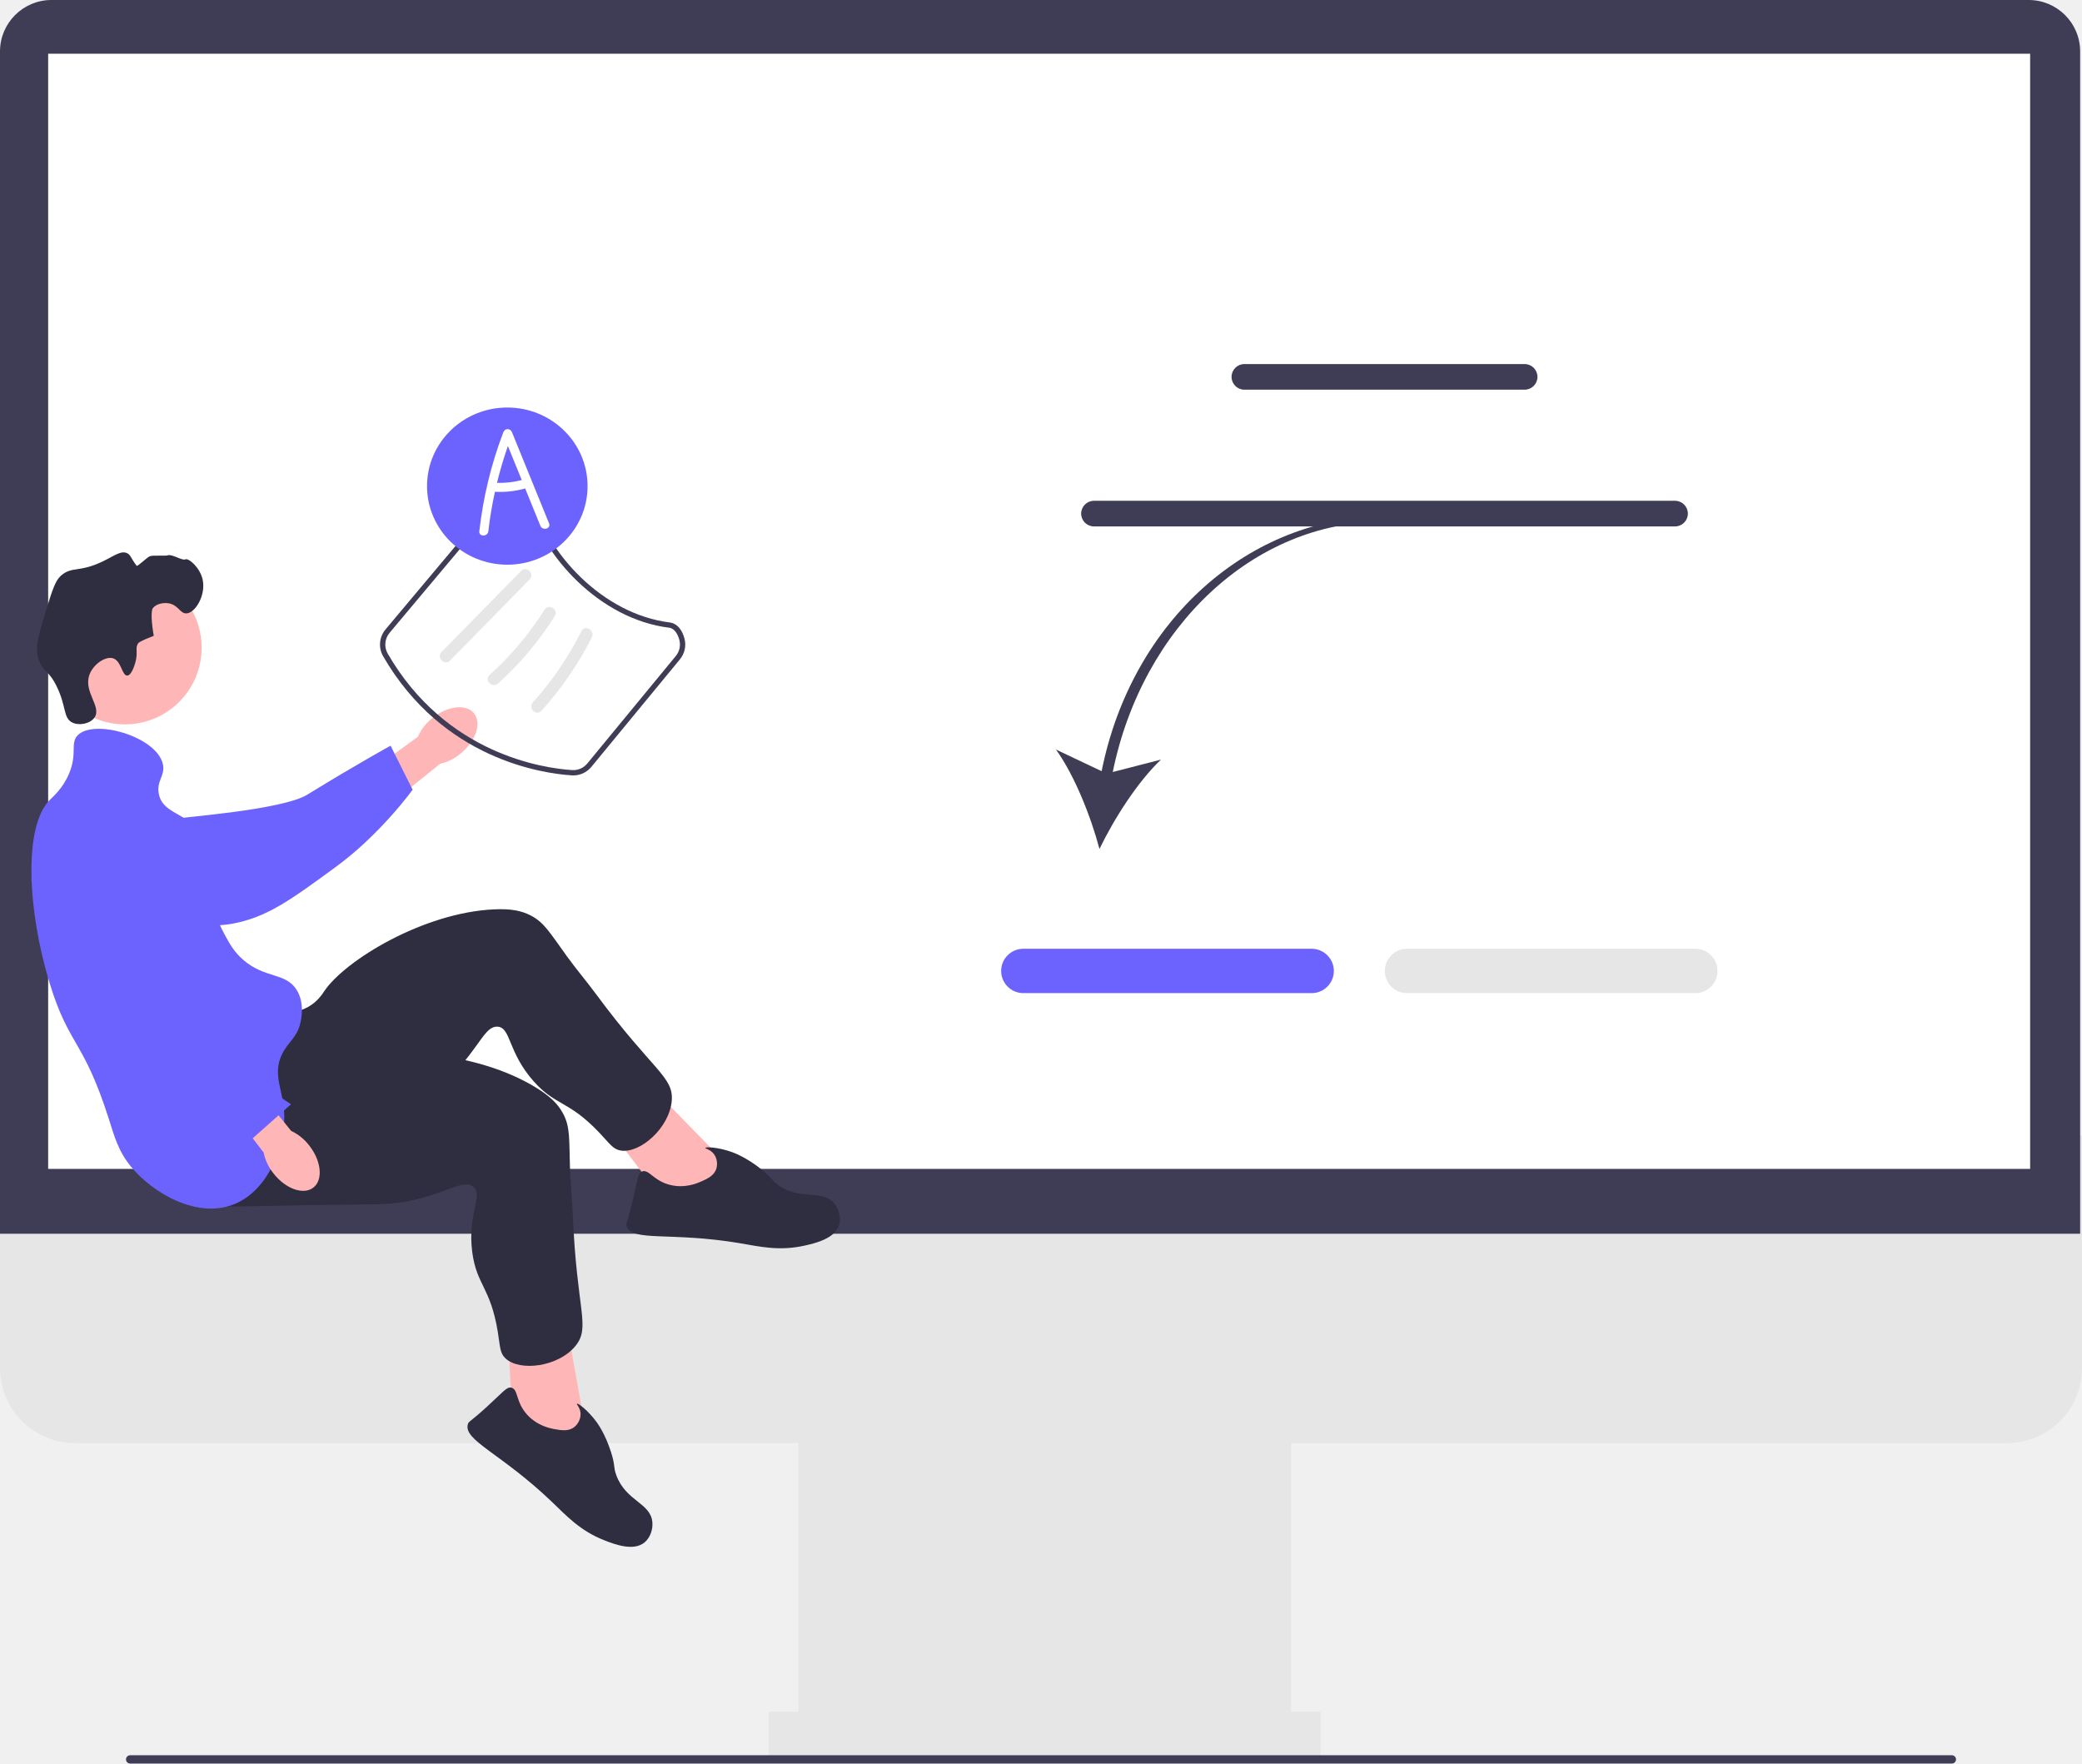
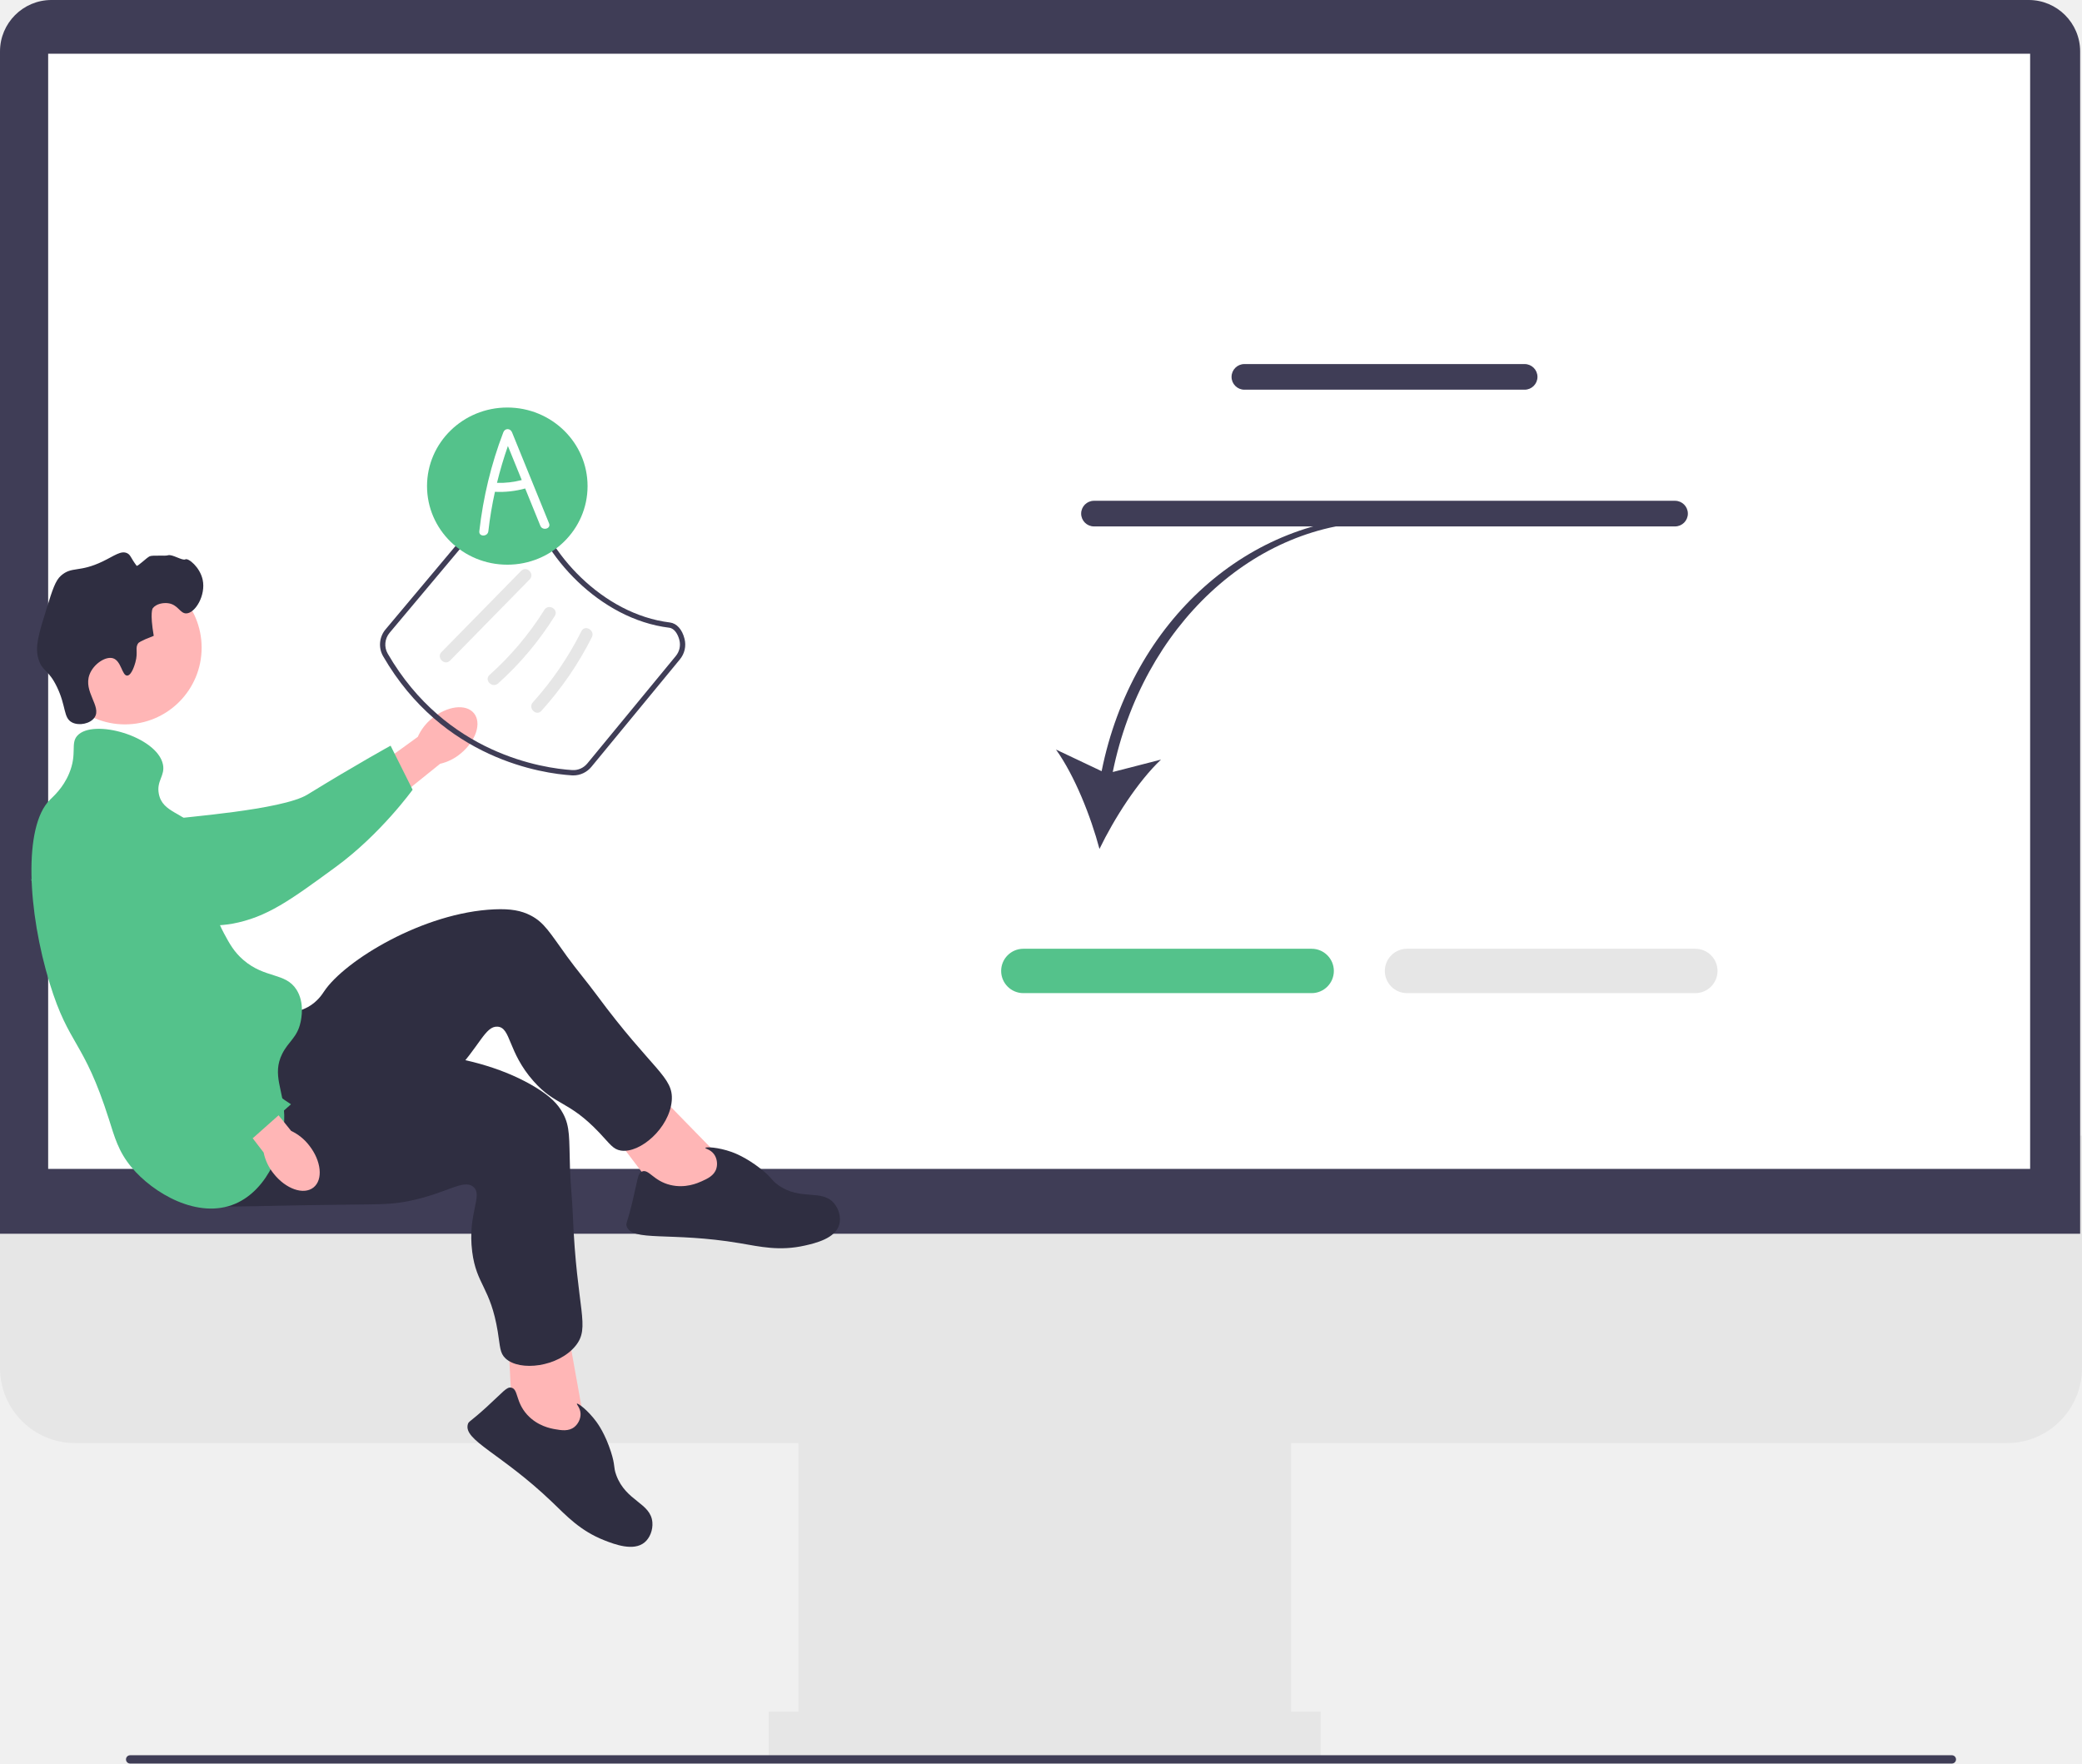
<svg xmlns="http://www.w3.org/2000/svg" width="596.912" height="505.575" viewBox="0 0 596.912 505.575">
  <g>
    <path d="M575.427,413.696H21.485c-11.847,0-21.485-9.638-21.485-21.485v-66.671H596.912v66.671c0,11.847-9.638,21.485-21.485,21.485Z" fill="#e6e6e6" />
    <rect x="228.887" y="402.544" width="141.262" height="100.901" fill="#e6e6e6" />
    <rect x="220.39" y="490.7" width="158.256" height="12.745" fill="#e6e6e6" />
    <path d="M596.381,353.686H0V14.744C0,6.614,6.614,0,14.744,0H581.637c8.13,0,14.744,6.614,14.744,14.744V353.686Z" fill="#3f3d56" />
    <rect x="13.808" y="15.401" width="568.234" height="319.698" fill="#fff" />
  </g>
  <g>
-     <path id="uuid-25324785-d0f2-4f1c-ad19-f4bb5410ff47-760" d="M123.853,205.949c4.349-3.594,9.729-4.263,12.015-1.494,2.287,2.768,.614,7.924-3.737,11.519-1.718,1.46-3.761,2.487-5.958,2.995l-18.62,14.994-6.85-8.888,19.083-13.838c.914-2.062,2.308-3.875,4.066-5.288Z" fill="#ffb6b6" />
-     <path d="M16.233,239.779c-.009-.663-.003-6.447,4.279-10.103,4.919-4.199,11.86-2.5,14.294-1.904,5.624,1.377,6.085,3.79,11.366,6.268,9.88,4.637-2.499,2.264,3.38,.777,2.035-.515,31.312-2.545,38.6-7.031,14.174-8.724,23.831-14.013,23.831-14.013l6.313,12.626s-9.129,12.694-21.977,22.097c-13.179,9.646-19.769,14.469-29.783,16.332-.862,.16-22.072,3.782-39.155-8.981-3.897-2.911-11.036-8.245-11.147-16.07Z" fill="#6c63ff" />
+     <path id="uuid-25324785-d0f2-4f1c-ad19-f4bb5410ff47-114" d="M123.853,205.949c4.349-3.594,9.729-4.263,12.015-1.494,2.287,2.768,.614,7.924-3.737,11.519-1.718,1.46-3.761,2.487-5.958,2.995l-18.62,14.994-6.85-8.888,19.083-13.838c.914-2.062,2.308-3.875,4.066-5.288Z" fill="#ffb6b6" />
+     <path d="M16.233,239.779c-.009-.663-.003-6.447,4.279-10.103,4.919-4.199,11.86-2.5,14.294-1.904,5.624,1.377,6.085,3.79,11.366,6.268,9.88,4.637-2.499,2.264,3.38,.777,2.035-.515,31.312-2.545,38.6-7.031,14.174-8.724,23.831-14.013,23.831-14.013l6.313,12.626s-9.129,12.694-21.977,22.097c-13.179,9.646-19.769,14.469-29.783,16.332-.862,.16-22.072,3.782-39.155-8.981-3.897-2.911-11.036-8.245-11.147-16.07Z" fill="#54c28b" />
    <circle cx="35.816" cy="185.675" r="21.993" fill="#ffb6b6" />
    <g>
      <polygon points="208.055 333.43 185.405 310.246 173.714 322.442 190.588 344.671 207.326 346.586 208.055 333.43" fill="#ffb6b6" />
      <path d="M78.726,289.954c1.325,.11,5.535,.953,9.558-1.26,2.746-1.511,4.155-3.757,4.63-4.472,5.901-8.863,28.552-22.684,48.881-23.535,4.604-.193,7.634,.341,10.388,1.776,3.905,2.036,5.464,4.952,10.42,11.783,2.711,3.737,5.71,7.257,8.454,10.97,16.062,21.736,22.151,23.443,21.529,30.411-.691,7.732-9.029,15.067-14.571,14.22-2.27-.347-3.149-1.925-6.181-5.12-8.891-9.368-12.57-7.637-18.9-14.812-7.391-8.377-6.423-15.323-10.279-15.591-3.576-.249-5.095,5.677-12.729,13.548-3.493,3.602-5.98,5.254-13.559,10.511-29.511,20.473-29.982,21.912-35.937,23.544-2.606,.714-21.1,5.785-27.688-2.284-10.31-12.627,14.046-50.682,25.983-49.69Z" fill="#2f2e41" />
      <path d="M201.13,338.669c1.666-.748,3.614-1.623,4.24-3.634,.424-1.361,.18-3.039-.697-4.198-1.011-1.338-2.508-1.514-2.448-1.751,.092-.36,3.632-.22,7.517,1.154,.733,.259,4.055,1.473,8.28,4.772,3.385,2.643,2.93,3.173,5.053,4.697,6.516,4.678,12.628,.991,16.154,5.378,1.361,1.693,1.941,4.097,1.369,6.04-1.15,3.903-6.743,5.246-9.8,5.94-7.362,1.67-12.933,.307-18.752-.674-19.787-3.334-30.904-.298-32.392-4.881-.282-.868,.176-.794,1.702-7.16,1.506-6.284,1.456-8.009,2.739-8.513,1.93-.757,3.227,2.688,8.089,3.867,4.309,1.045,7.865-.552,8.944-1.036Z" fill="#2f2e41" />
    </g>
    <g>
      <polygon points="167.788 409.275 162.065 377.372 145.542 380.899 147.023 408.768 159.798 419.751 167.788 409.275" fill="#ffb6b6" />
      <path d="M85.188,300.678c1.034,.835,4.044,3.897,8.617,4.325,3.121,.292,5.548-.776,6.342-1.1,9.86-4.02,36.364-2.737,53.662,7.974,3.917,2.426,6.125,4.569,7.598,7.303,2.088,3.877,1.741,7.166,2.006,15.601,.145,4.614,.65,9.211,.835,13.824,1.085,27.005,5.165,31.836,.737,37.253-4.913,6.01-15.932,7.397-20.042,3.584-1.683-1.561-1.524-3.361-2.239-7.707-2.097-12.744-6.112-13.378-7.321-22.869-1.411-11.082,3.29-16.286,.25-18.673-2.819-2.214-7.404,1.836-18.141,4.063-4.913,1.019-7.899,.989-17.122,1.084-35.915,.369-37.113,1.295-42.957-.698-2.557-.872-20.707-7.062-21.628-17.438-1.44-16.237,40.082-34.049,49.402-26.526Z" fill="#2f2e41" />
      <path d="M159.116,409.722c1.798,.316,3.901,.687,5.549-.626,1.115-.888,1.855-2.414,1.781-3.865-.086-1.675-1.225-2.661-1.042-2.823,.279-.246,3.128,1.858,5.572,5.176,.461,.626,2.528,3.496,4.172,8.598,1.317,4.088,.643,4.27,1.543,6.723,2.765,7.53,9.893,7.911,10.347,13.521,.175,2.165-.694,4.48-2.26,5.767-3.143,2.584-8.525,.555-11.444-.588-7.029-2.752-10.874-7.009-15.138-11.087-14.5-13.87-25.404-17.6-24.062-22.228,.254-.876,.591-.558,5.429-4.969,4.775-4.354,5.703-5.81,7.046-5.506,2.023,.457,1.16,4.036,4.522,7.742,2.979,3.284,6.818,3.96,7.983,4.165Z" fill="#2f2e41" />
    </g>
    <path d="M38.815,189.879c.856-3.063-.219-4.179,.877-5.554,0-0,.441-.553,4.384-2.046h0c-1.163-6.75-.292-7.892-.292-7.892,1.004-1.316,3.015-1.634,4.384-1.461,2.896,.364,3.408,2.982,5.261,2.923,2.56-.081,5.63-5.205,4.677-9.646-.777-3.622-4.129-6.313-4.969-5.846-.833,.463-3.832-1.578-4.969-1.169-.777,.279-4.432-.092-5.261,.292-.905,.42-3.498,3.035-3.745,2.705-1.722-2.289-1.686-3.089-2.685-3.582-1.771-.874-3.696,.742-7.015,2.338-6.83,3.285-8.829,1.325-11.984,4.092-1.594,1.398-2.448,4.069-4.092,9.353-2.299,7.391-3.449,11.086-2.338,14.615,1.132,3.598,2.8,2.815,5.261,7.892,2.74,5.651,1.796,8.936,4.384,10.23,2.001,1,5.216,.364,6.43-1.461,2.079-3.125-3.294-7.352-1.461-12.276,1.125-3.023,4.595-5.315,6.723-4.677,2.406,.722,2.583,5.036,4.092,4.969,1.292-.057,2.189-3.266,2.338-3.8Z" fill="#2f2e41" />
-     <path d="M22.154,210.924c4.5-5.046,22.832,.177,24.553,8.184,.708,3.294-1.905,4.684-1.169,8.476,1.076,5.547,7.169,5.169,11.692,10.815,6.421,8.016-.194,15.852,7.015,29.229,1.54,2.859,2.839,5.268,5.554,7.6,6.23,5.351,12.027,3.516,15.199,8.476,2.372,3.71,1.397,8.282,1.169,9.353-.936,4.392-3.473,5.462-5.261,9.061-2.975,5.988,.393,10.384,.585,17.538,.239,8.951-4.517,21.358-14.03,25.429-10.687,4.574-23.577-3.001-29.814-10.523-3.722-4.488-4.802-8.628-6.43-13.738-7.277-22.837-11.388-20.772-16.953-38.875-6.362-20.695-7.612-44.941,0-52.613,1.009-1.017,3.786-3.367,5.554-7.6,2.379-5.695,.324-8.556,2.338-10.815Z" fill="#6c63ff" />
+     <path d="M22.154,210.924c4.5-5.046,22.832,.177,24.553,8.184,.708,3.294-1.905,4.684-1.169,8.476,1.076,5.547,7.169,5.169,11.692,10.815,6.421,8.016-.194,15.852,7.015,29.229,1.54,2.859,2.839,5.268,5.554,7.6,6.23,5.351,12.027,3.516,15.199,8.476,2.372,3.71,1.397,8.282,1.169,9.353-.936,4.392-3.473,5.462-5.261,9.061-2.975,5.988,.393,10.384,.585,17.538,.239,8.951-4.517,21.358-14.03,25.429-10.687,4.574-23.577-3.001-29.814-10.523-3.722-4.488-4.802-8.628-6.43-13.738-7.277-22.837-11.388-20.772-16.953-38.875-6.362-20.695-7.612-44.941,0-52.613,1.009-1.017,3.786-3.367,5.554-7.6,2.379-5.695,.324-8.556,2.338-10.815Z" fill="#54c28b" />
    <g>
-       <path id="uuid-91308677-eda7-42a2-9f2e-a07e84038198-761" d="M88.653,328.391c3.489,4.433,4.03,9.827,1.208,12.047-2.822,2.22-7.937,.426-11.427-4.01-1.418-1.753-2.396-3.819-2.852-6.028l-14.547-18.971,7.517-5.733,14.911,18.503c2.04,.962,3.819,2.4,5.19,4.191Z" fill="#ffb6b6" />
-       <path d="M35.377,230.155c.647-.145,6.311-1.319,10.763,2.127,5.115,3.959,4.867,11.1,4.78,13.605-.201,5.786-2.468,6.73-3.817,12.406-2.524,10.619,2.283,20.487,4.938,25.939,.919,1.887,3.872,7.662,9.75,13.881,11.432,12.095,21.632,18.46,21.632,18.46l-10.958,9.74s-17.455-5.32-29.282-15.979c-12.132-10.934-30.789-49.619-34.657-59.043-.333-.812,4.385,12.382,13.393-6.946,2.055-4.409,5.82-12.486,13.457-14.192Z" fill="#6c63ff" />
+       <path id="uuid-91308677-eda7-42a2-9f2e-a07e84038198-115" d="M88.653,328.391c3.489,4.433,4.03,9.827,1.208,12.047-2.822,2.22-7.937,.426-11.427-4.01-1.418-1.753-2.396-3.819-2.852-6.028l-14.547-18.971,7.517-5.733,14.911,18.503c2.04,.962,3.819,2.4,5.19,4.191Z" fill="#ffb6b6" />
+       <path d="M35.377,230.155c.647-.145,6.311-1.319,10.763,2.127,5.115,3.959,4.867,11.1,4.78,13.605-.201,5.786-2.468,6.73-3.817,12.406-2.524,10.619,2.283,20.487,4.938,25.939,.919,1.887,3.872,7.662,9.75,13.881,11.432,12.095,21.632,18.46,21.632,18.46l-10.958,9.74s-17.455-5.32-29.282-15.979c-12.132-10.934-30.789-49.619-34.657-59.043-.333-.812,4.385,12.382,13.393-6.946,2.055-4.409,5.82-12.486,13.457-14.192Z" fill="#54c28b" />
    </g>
  </g>
  <g>
    <path d="M315.838,221.081l-13.084-6.198c5.366,7.489,9.99,19.185,12.466,28.493,4.191-8.67,10.948-19.278,17.636-25.614l-13.828,3.557c8.521-41.76,40.569-71.739,77.27-71.739l.52-1.508c-38.334,0-72.28,29.564-80.98,73.01Z" fill="#3f3d56" />
-     <path d="M376.057,284.71h-82.668c-3.506,0-6.359-2.853-6.359-6.359s2.853-6.359,6.359-6.359h82.668c3.506,0,6.359,2.853,6.359,6.359s-2.853,6.359-6.359,6.359Z" fill="#6c63ff" />
+     <path d="M376.057,284.71h-82.668c-3.506,0-6.359-2.853-6.359-6.359s2.853-6.359,6.359-6.359h82.668c3.506,0,6.359,2.853,6.359,6.359s-2.853,6.359-6.359,6.359Z" fill="#54c28b" />
    <path d="M486.057,284.71h-82.668c-3.506,0-6.359-2.853-6.359-6.359s2.853-6.359,6.359-6.359h82.668c3.506,0,6.359,2.853,6.359,6.359s-2.853,6.359-6.359,6.359Z" fill="#e6e6e6" />
  </g>
  <g>
    <path d="M437.118,111.717h-80.357c-2.026,0-3.674-1.648-3.674-3.674s1.648-3.674,3.674-3.674h80.357c2.026,0,3.674,1.648,3.674,3.674s-1.648,3.674-3.674,3.674Z" fill="#3f3d56" />
    <path d="M480.239,150.915h-166.598c-2.026,0-3.674-1.648-3.674-3.674s1.648-3.674,3.674-3.674h166.598c2.026,0,3.674,1.648,3.674,3.674,0,2.026-1.648,3.674-3.674,3.674Z" fill="#3f3d56" />
  </g>
  <path d="M36.121,504.385c0,.66,.53,1.19,1.19,1.19H559.601c.66,0,1.19-.53,1.19-1.19,0-.66-.53-1.19-1.19-1.19H37.311c-.66,0-1.19,.53-1.19,1.19Z" fill="#3f3d56" />
  <path d="M164.369,222.297c-.142,0-.283-.005-.425-.014-8.369-.537-37.005-4.589-54.1-34.148-1.409-2.434-1.131-5.528,.69-7.698l31.66-37.722c1.295-1.543,3.295-2.431,5.32-2.407,1.4,.033,4.715,.387,5.358,2.942,3.803,15.097,19.863,32.847,39.177,35.2,1.958,.238,3.529,1.984,4.204,4.672,.526,2.092,.04,4.248-1.335,5.916l-25.362,30.798c-1.288,1.564-3.179,2.461-5.188,2.461Zm-16.976-80.472c-1.547,0-3.052,.693-4.036,1.865l-31.66,37.722c-1.413,1.683-1.629,4.079-.54,5.962,16.719,28.907,44.705,32.868,52.884,33.393,1.67,.112,3.274-.6,4.343-1.897l25.363-30.798c1.065-1.292,1.441-2.961,1.034-4.581-.398-1.586-1.373-3.347-2.916-3.535-19.952-2.43-36.54-20.753-40.466-36.335-.318-1.262-2.232-1.755-3.918-1.795-.03-.001-.06-.001-.09-.001Z" fill="#3f3d56" />
  <path d="M129.03,189.376l22.826-23.273c1.56-1.591-.884-4.039-2.446-2.446l-22.826,23.273c-1.56,1.591,.884,4.039,2.446,2.446h0Z" fill="#e6e6e6" />
  <path d="M142.806,195.933c6.3-5.646,11.774-12.184,16.256-19.358,1.183-1.894-1.809-3.632-2.987-1.746-4.334,6.935-9.626,13.199-15.715,18.657-1.661,1.489,.792,3.929,2.446,2.446h0Z" fill="#e6e6e6" />
  <path d="M155.223,203.784c5.736-6.353,10.618-13.444,14.461-21.093,.997-1.984-1.986-3.738-2.987-1.746-3.714,7.39-8.378,14.253-13.92,20.393-1.489,1.649,.951,4.103,2.446,2.446h0Z" fill="#e6e6e6" />
  <g>
-     <ellipse cx="145.443" cy="139.357" rx="23.013" ry="22.528" fill="#6c63ff" />
+     <ellipse cx="145.443" cy="139.357" rx="23.013" ry="22.528" fill="#54c28b" />
    <path d="M157.417,150.043c-3.539-8.702-7.079-17.403-10.618-26.105-.489-1.202-2.02-1.244-2.497,0-3.497,9.123-5.782,18.643-6.881,28.349-.187,1.653,2.404,1.64,2.59,0,.43-3.798,1.068-7.568,1.888-11.298,2.916,.153,5.857-.174,8.671-.953,1.45,3.565,2.9,7.13,4.35,10.696,.62,1.523,3.126,.857,2.497-.688Zm-14.931-11.614c.872-3.57,1.918-7.098,3.131-10.57l3.969,9.758c-2.325,.61-4.702,.882-7.1,.811Z" fill="#fff" />
  </g>
</svg>
